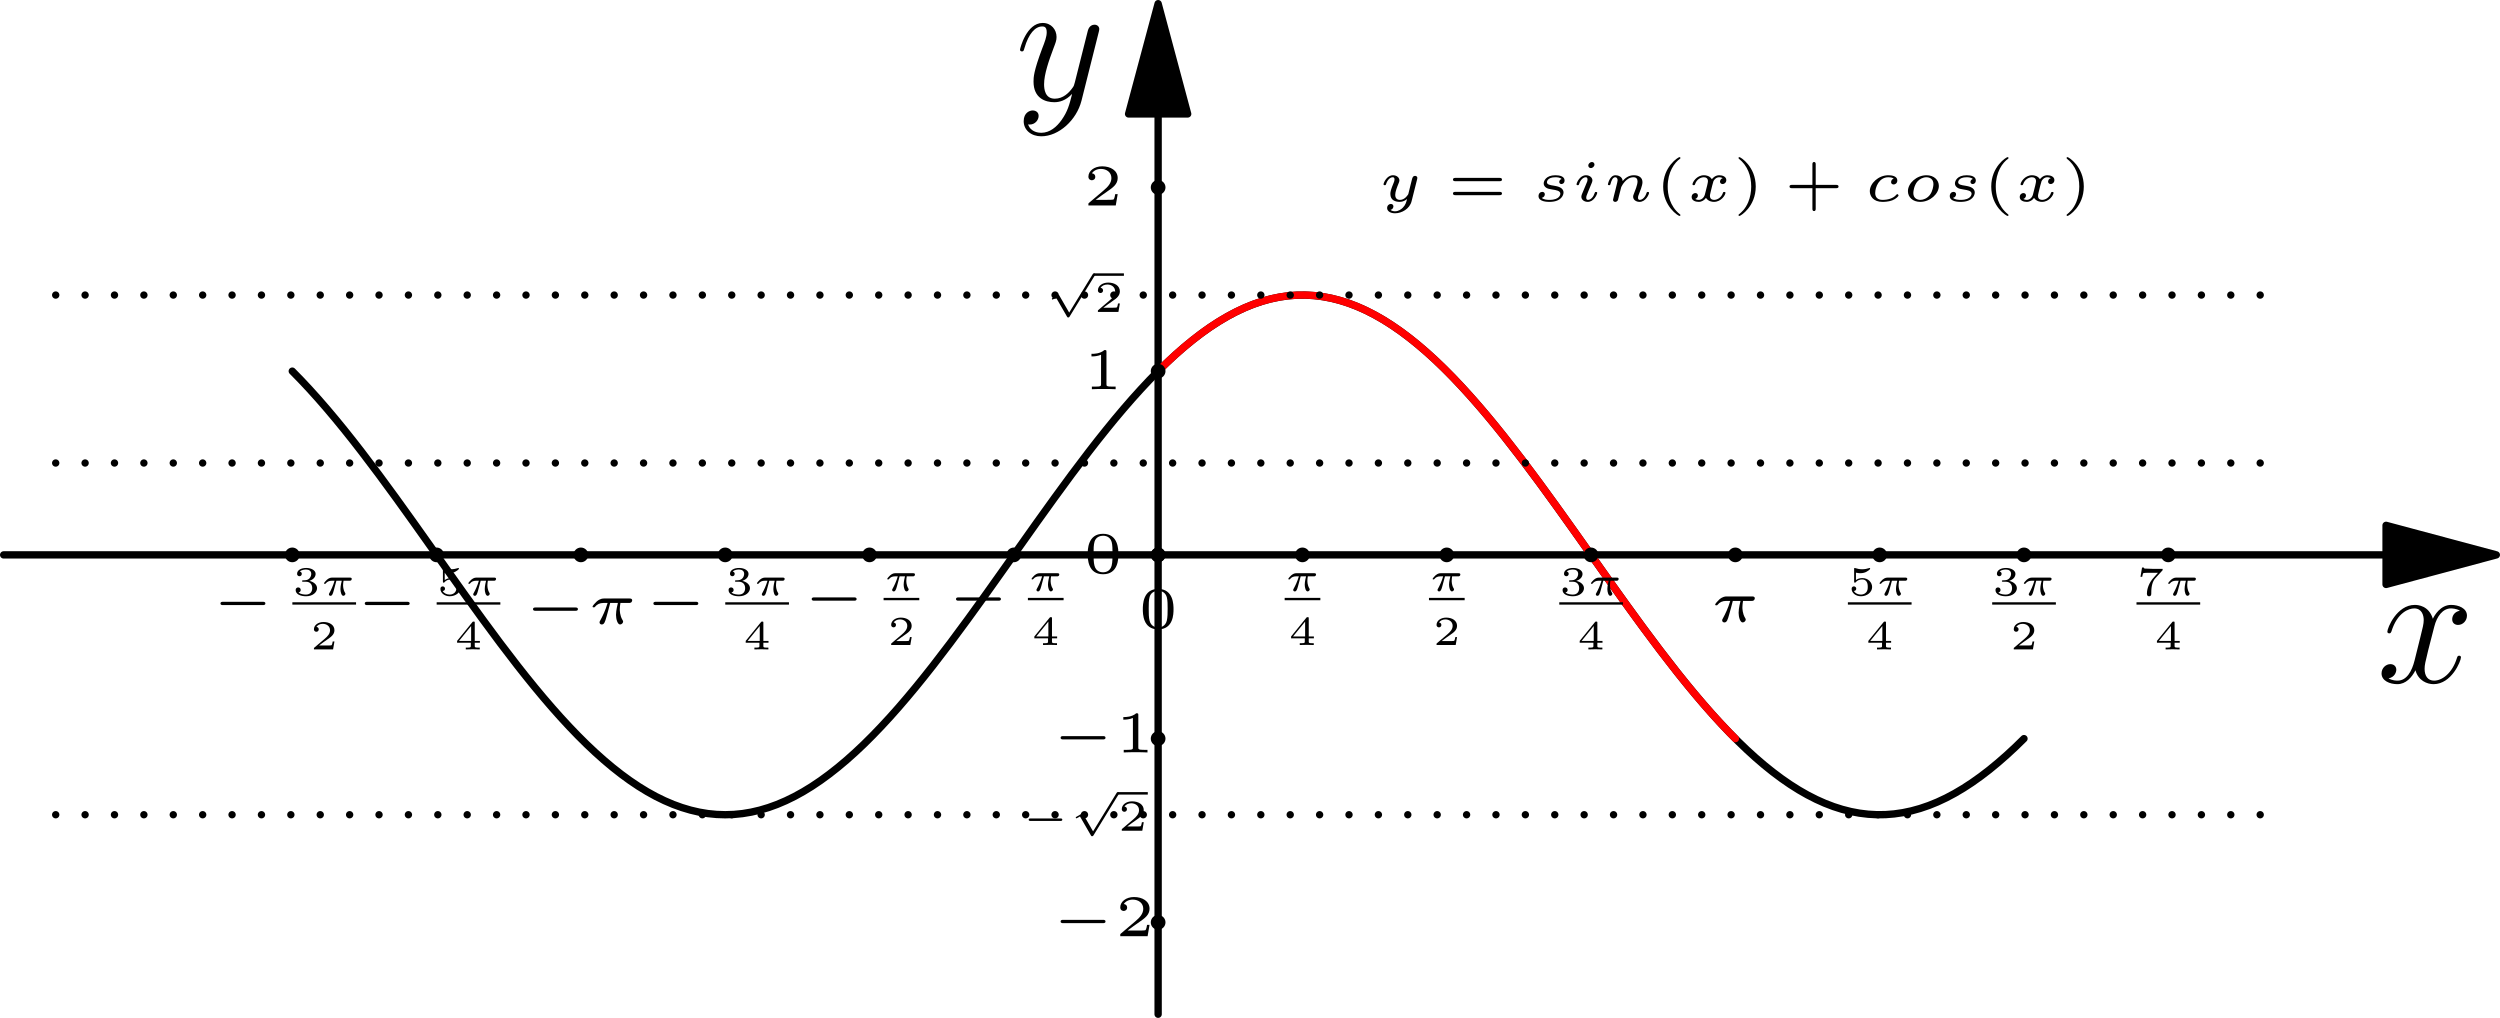
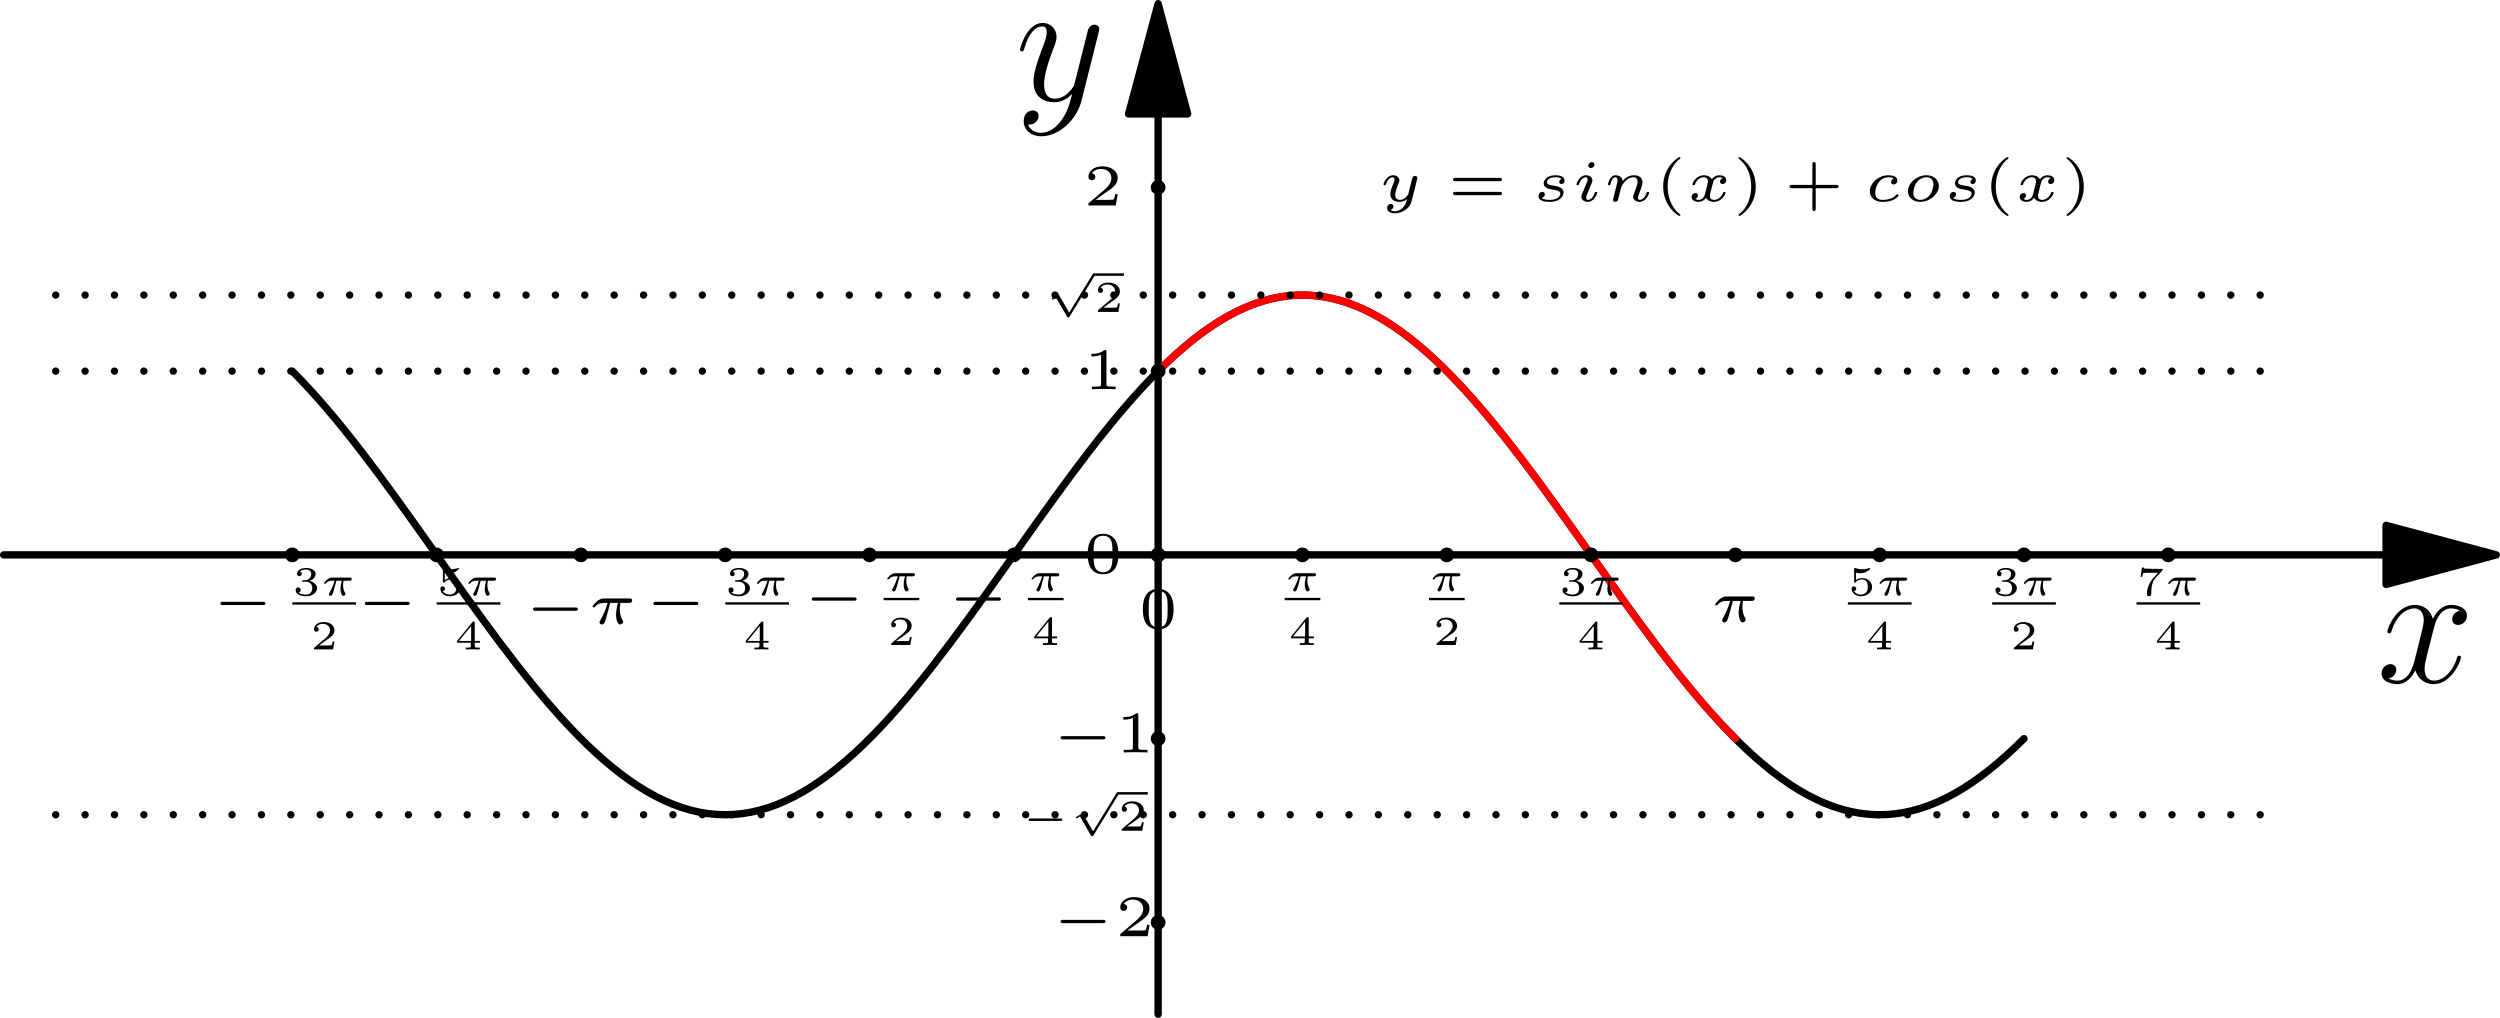
<svg xmlns="http://www.w3.org/2000/svg" xmlns:xlink="http://www.w3.org/1999/xlink" version="1.1" width="170.065pt" height="69.244pt" viewBox="56.409 53.858 170.065 69.244">
  <defs>
-     <use id="g6-40" xlink:href="#g1-40" transform="scale(1.333335)" />
-     <use id="g6-41" xlink:href="#g1-41" transform="scale(1.333335)" />
-     <use id="g6-43" xlink:href="#g1-43" transform="scale(1.333335)" />
-     <use id="g6-48" xlink:href="#g1-48" transform="scale(1.333335)" />
-     <use id="g6-49" xlink:href="#g1-49" transform="scale(1.333335)" />
-     <use id="g6-50" xlink:href="#g1-50" transform="scale(1.333335)" />
-     <use id="g6-61" xlink:href="#g1-61" transform="scale(1.333335)" />
    <use id="g4-25" xlink:href="#g3-25" transform="scale(1.428578)" />
    <use id="g4-99" xlink:href="#g3-99" transform="scale(1.428578)" />
    <use id="g4-105" xlink:href="#g3-105" transform="scale(1.428578)" />
    <use id="g4-110" xlink:href="#g3-110" transform="scale(1.428578)" />
    <use id="g4-111" xlink:href="#g3-111" transform="scale(1.428578)" />
    <use id="g4-115" xlink:href="#g3-115" transform="scale(1.428578)" />
    <use id="g4-120" xlink:href="#g3-120" transform="scale(1.428578)" />
    <use id="g4-121" xlink:href="#g3-121" transform="scale(1.428578)" />
+     <path id="g7-120" d="M5.667 -4.878C5.284 -4.806 5.141 -4.519 5.141 -4.292C5.141 -4.005 5.368 -3.909 5.535 -3.909C5.894 -3.909 6.145 -4.22 6.145 -4.543C6.145 -5.045 5.571 -5.272 5.069 -5.272C4.34 -5.272 3.933 -4.555 3.826 -4.328C3.551 -5.224 2.809 -5.272 2.594 -5.272C1.375 -5.272 0.729 -3.706 0.729 -3.443C0.729 -3.395 0.777 -3.335 0.861 -3.335C0.956 -3.335 0.98 -3.407 1.004 -3.455C1.411 -4.782 2.212 -5.033 2.558 -5.033C3.096 -5.033 3.204 -4.531 3.204 -4.244C3.204 -3.981 3.132 -3.706 2.989 -3.132L2.582 -1.494C2.403 -0.777 2.056 -0.12 1.423 -0.12C1.363 -0.12 1.064 -0.12 0.813 -0.275C1.243 -0.359 1.339 -0.717 1.339 -0.861C1.339 -1.1 1.16 -1.243 0.933 -1.243C0.646 -1.243 0.335 -0.992 0.335 -0.61C0.335 -0.108 0.897 0.12 1.411 0.12C1.985 0.12 2.391 -0.335 2.642 -0.825C2.833 -0.12 3.431 0.12 3.873 0.12C5.093 0.12 5.738 -1.447 5.738 -1.71C5.738 -1.769 5.691 -1.817 5.619 -1.817C5.511 -1.817 5.499 -1.757 5.464 -1.662C5.141 -0.61 4.447 -0.12 3.909 -0.12C3.491 -0.12 3.264 -0.43 3.264 -0.921C3.264 -1.184 3.312 -1.375 3.503 -2.164L3.921 -3.79C4.101 -4.507 4.507 -5.033 5.057 -5.033C5.081 -5.033 5.416 -5.033 5.667 -4.878Z" />
+     <path id="g7-121" d="M3.144 1.339C2.821 1.793 2.355 2.2 1.769 2.2C1.626 2.2 1.052 2.176 0.873 1.626C0.909 1.638 0.968 1.638 0.992 1.638C1.351 1.638 1.59 1.327 1.59 1.052S1.363 0.681 1.184 0.681C0.992 0.681 0.574 0.825 0.574 1.411C0.574 2.02 1.088 2.439 1.769 2.439C2.965 2.439 4.172 1.339 4.507 0.012L5.679 -4.651C5.691 -4.71 5.715 -4.782 5.715 -4.854C5.715 -5.033 5.571 -5.153 5.392 -5.153C5.284 -5.153 5.033 -5.105 4.937 -4.746L4.053 -1.231C3.993 -1.016 3.993 -0.992 3.897 -0.861C3.658 -0.526 3.264 -0.12 2.69 -0.12C2.02 -0.12 1.961 -0.777 1.961 -1.1C1.961 -1.781 2.283 -2.702 2.606 -3.563C2.738 -3.909 2.809 -4.077 2.809 -4.316C2.809 -4.818 2.451 -5.272 1.865 -5.272C0.765 -5.272 0.323 -3.539 0.323 -3.443C0.323 -3.395 0.371 -3.335 0.454 -3.335C0.562 -3.335 0.574 -3.383 0.622 -3.551C0.909 -4.555 1.363 -5.033 1.829 -5.033C1.937 -5.033 2.14 -5.033 2.14 -4.639C2.14 -4.328 2.008 -3.981 1.829 -3.527C1.243 -1.961 1.243 -1.566 1.243 -1.279C1.243 -0.143 2.056 0.12 2.654 0.12C3.001 0.12 3.431 0.012 3.85 -0.43L3.862 -0.418C3.682 0.287 3.563 0.753 3.144 1.339Z" />
    <use id="g5-50" xlink:href="#g1-50" transform="scale(0.93333)" />
    <use id="g5-51" xlink:href="#g1-51" transform="scale(0.93333)" />
    <use id="g5-52" xlink:href="#g1-52" transform="scale(0.93333)" />
    <use id="g5-53" xlink:href="#g1-53" transform="scale(0.93333)" />
    <use id="g5-55" xlink:href="#g1-55" transform="scale(0.93333)" />
-     <path id="g7-120" d="M5.667 -4.878C5.284 -4.806 5.141 -4.519 5.141 -4.292C5.141 -4.005 5.368 -3.909 5.535 -3.909C5.894 -3.909 6.145 -4.22 6.145 -4.543C6.145 -5.045 5.571 -5.272 5.069 -5.272C4.34 -5.272 3.933 -4.555 3.826 -4.328C3.551 -5.224 2.809 -5.272 2.594 -5.272C1.375 -5.272 0.729 -3.706 0.729 -3.443C0.729 -3.395 0.777 -3.335 0.861 -3.335C0.956 -3.335 0.98 -3.407 1.004 -3.455C1.411 -4.782 2.212 -5.033 2.558 -5.033C3.096 -5.033 3.204 -4.531 3.204 -4.244C3.204 -3.981 3.132 -3.706 2.989 -3.132L2.582 -1.494C2.403 -0.777 2.056 -0.12 1.423 -0.12C1.363 -0.12 1.064 -0.12 0.813 -0.275C1.243 -0.359 1.339 -0.717 1.339 -0.861C1.339 -1.1 1.16 -1.243 0.933 -1.243C0.646 -1.243 0.335 -0.992 0.335 -0.61C0.335 -0.108 0.897 0.12 1.411 0.12C1.985 0.12 2.391 -0.335 2.642 -0.825C2.833 -0.12 3.431 0.12 3.873 0.12C5.093 0.12 5.738 -1.447 5.738 -1.71C5.738 -1.769 5.691 -1.817 5.619 -1.817C5.511 -1.817 5.499 -1.757 5.464 -1.662C5.141 -0.61 4.447 -0.12 3.909 -0.12C3.491 -0.12 3.264 -0.43 3.264 -0.921C3.264 -1.184 3.312 -1.375 3.503 -2.164L3.921 -3.79C4.101 -4.507 4.507 -5.033 5.057 -5.033C5.081 -5.033 5.416 -5.033 5.667 -4.878Z" />
-     <path id="g7-121" d="M3.144 1.339C2.821 1.793 2.355 2.2 1.769 2.2C1.626 2.2 1.052 2.176 0.873 1.626C0.909 1.638 0.968 1.638 0.992 1.638C1.351 1.638 1.59 1.327 1.59 1.052S1.363 0.681 1.184 0.681C0.992 0.681 0.574 0.825 0.574 1.411C0.574 2.02 1.088 2.439 1.769 2.439C2.965 2.439 4.172 1.339 4.507 0.012L5.679 -4.651C5.691 -4.71 5.715 -4.782 5.715 -4.854C5.715 -5.033 5.571 -5.153 5.392 -5.153C5.284 -5.153 5.033 -5.105 4.937 -4.746L4.053 -1.231C3.993 -1.016 3.993 -0.992 3.897 -0.861C3.658 -0.526 3.264 -0.12 2.69 -0.12C2.02 -0.12 1.961 -0.777 1.961 -1.1C1.961 -1.781 2.283 -2.702 2.606 -3.563C2.738 -3.909 2.809 -4.077 2.809 -4.316C2.809 -4.818 2.451 -5.272 1.865 -5.272C0.765 -5.272 0.323 -3.539 0.323 -3.443C0.323 -3.395 0.371 -3.335 0.454 -3.335C0.562 -3.335 0.574 -3.383 0.622 -3.551C0.909 -4.555 1.363 -5.033 1.829 -5.033C1.937 -5.033 2.14 -5.033 2.14 -4.639C2.14 -4.328 2.008 -3.981 1.829 -3.527C1.243 -1.961 1.243 -1.566 1.243 -1.279C1.243 -0.143 2.056 0.12 2.654 0.12C3.001 0.12 3.431 0.012 3.85 -0.43L3.862 -0.418C3.682 0.287 3.563 0.753 3.144 1.339Z" />
    <use id="g2-0" xlink:href="#g0-0" transform="scale(1.333335)" />
    <path id="g3-25" d="M1.974 -0.994C2.024 -0.994 2.052 -0.994 2.092 -1.022C2.108 -1.039 2.136 -1.078 2.136 -1.117C2.136 -1.207 2.052 -1.207 2.005 -1.207H0.804C0.742 -1.207 0.616 -1.207 0.451 -1.067C0.375 -1 0.249 -0.857 0.249 -0.823C0.249 -0.784 0.288 -0.784 0.305 -0.784C0.344 -0.784 0.344 -0.787 0.367 -0.812C0.462 -0.932 0.596 -0.994 0.767 -0.994H0.966C0.865 -0.644 0.722 -0.353 0.624 -0.176C0.582 -0.104 0.582 -0.098 0.582 -0.07C0.582 -0.006 0.633 0.031 0.689 0.031C0.806 0.031 0.846 -0.098 0.91 -0.325C0.974 -0.543 1.025 -0.745 1.089 -0.994H1.456C1.445 -0.952 1.366 -0.647 1.366 -0.426C1.366 -0.232 1.436 0.031 1.56 0.031C1.627 0.031 1.705 -0.034 1.705 -0.106C1.705 -0.137 1.694 -0.151 1.674 -0.185C1.546 -0.395 1.546 -0.641 1.546 -0.692C1.546 -0.787 1.56 -0.899 1.576 -0.994H1.974Z" />
    <path id="g3-99" d="M1.442 -1.081C1.392 -1.067 1.313 -1.008 1.313 -0.913C1.313 -0.84 1.366 -0.798 1.436 -0.798C1.504 -0.798 1.61 -0.851 1.61 -0.991C1.61 -1.201 1.338 -1.238 1.184 -1.238C0.711 -1.238 0.3 -0.851 0.3 -0.479C0.3 -0.235 0.479 0.031 0.902 0.031C0.955 0.031 1.179 0.031 1.369 -0.042C1.557 -0.115 1.669 -0.244 1.669 -0.274C1.669 -0.297 1.632 -0.339 1.607 -0.339C1.593 -0.339 1.59 -0.336 1.546 -0.291C1.42 -0.148 1.184 -0.064 0.904 -0.064C0.669 -0.064 0.557 -0.196 0.557 -0.389C0.557 -0.675 0.742 -1.142 1.184 -1.142C1.215 -1.142 1.355 -1.142 1.442 -1.081Z" />
    <path id="g3-105" d="M1.109 -1.747C1.109 -1.814 1.058 -1.868 0.986 -1.868C0.907 -1.868 0.815 -1.792 0.815 -1.7C0.815 -1.621 0.876 -1.579 0.935 -1.579C1.028 -1.579 1.109 -1.663 1.109 -1.747ZM1.24 -0.403C1.24 -0.442 1.193 -0.442 1.182 -0.442C1.134 -0.442 1.131 -0.431 1.114 -0.378C1.067 -0.224 0.941 -0.064 0.801 -0.064C0.736 -0.064 0.717 -0.109 0.717 -0.171C0.717 -0.23 0.731 -0.26 0.753 -0.314C0.776 -0.37 0.798 -0.426 0.812 -0.465C0.823 -0.49 0.932 -0.75 0.972 -0.851C0.994 -0.907 1.011 -0.944 1.011 -0.991C1.011 -1.126 0.882 -1.238 0.706 -1.238C0.412 -1.238 0.255 -0.879 0.255 -0.804C0.255 -0.764 0.3 -0.764 0.314 -0.764C0.361 -0.764 0.364 -0.778 0.378 -0.82C0.44 -1.019 0.574 -1.142 0.694 -1.142C0.748 -1.142 0.778 -1.112 0.778 -1.036C0.778 -1.025 0.778 -0.988 0.762 -0.935C0.742 -0.885 0.616 -0.585 0.577 -0.49C0.557 -0.442 0.557 -0.437 0.515 -0.342C0.501 -0.302 0.484 -0.263 0.484 -0.216C0.484 -0.07 0.622 0.031 0.79 0.031C1.084 0.031 1.24 -0.333 1.24 -0.403Z" />
    <path id="g3-110" d="M0.546 -0.274C0.529 -0.204 0.498 -0.081 0.498 -0.067C0.498 -0.006 0.549 0.031 0.602 0.031C0.644 0.031 0.706 0.008 0.736 -0.062C0.739 -0.076 0.773 -0.207 0.79 -0.28C0.885 -0.658 0.885 -0.664 0.89 -0.675C0.927 -0.75 1.128 -1.142 1.47 -1.142C1.607 -1.142 1.666 -1.067 1.666 -0.941C1.666 -0.781 1.548 -0.493 1.484 -0.333C1.47 -0.3 1.456 -0.263 1.456 -0.216C1.456 -0.07 1.596 0.031 1.761 0.031C2.061 0.031 2.215 -0.333 2.215 -0.403C2.215 -0.442 2.167 -0.442 2.156 -0.442C2.108 -0.442 2.106 -0.431 2.089 -0.378C2.036 -0.21 1.907 -0.064 1.772 -0.064C1.708 -0.064 1.688 -0.109 1.688 -0.171C1.688 -0.23 1.7 -0.258 1.725 -0.319C1.772 -0.431 1.901 -0.75 1.901 -0.904C1.901 -1.112 1.753 -1.238 1.487 -1.238C1.232 -1.238 1.056 -1.084 0.958 -0.96C0.944 -1.19 0.72 -1.238 0.616 -1.238C0.336 -1.238 0.255 -0.809 0.255 -0.804C0.255 -0.764 0.3 -0.764 0.314 -0.764C0.361 -0.764 0.367 -0.781 0.378 -0.818C0.42 -0.98 0.484 -1.142 0.602 -1.142C0.697 -1.142 0.717 -1.053 0.717 -0.994C0.717 -0.955 0.689 -0.848 0.672 -0.776C0.652 -0.7 0.624 -0.585 0.61 -0.524L0.546 -0.274Z" />
    <path id="g3-111" d="M1.77 -0.728C1.77 -1.008 1.54 -1.238 1.182 -1.238C0.714 -1.238 0.297 -0.857 0.297 -0.479C0.297 -0.193 0.529 0.031 0.885 0.031C1.352 0.031 1.77 -0.353 1.77 -0.728ZM0.89 -0.064C0.753 -0.064 0.554 -0.129 0.554 -0.392C0.554 -0.476 0.591 -0.75 0.745 -0.935C0.851 -1.058 1.016 -1.142 1.176 -1.142C1.33 -1.142 1.512 -1.064 1.512 -0.815C1.512 -0.736 1.478 -0.476 1.341 -0.3C1.212 -0.132 1.028 -0.064 0.89 -0.064Z" />
    <path id="g3-115" d="M1.42 -1.058C1.322 -1.03 1.308 -0.946 1.308 -0.918C1.308 -0.848 1.366 -0.818 1.414 -0.818C1.448 -0.818 1.562 -0.843 1.562 -0.991C1.562 -1.179 1.341 -1.238 1.131 -1.238C0.658 -1.238 0.568 -0.949 0.568 -0.848S0.627 -0.689 0.678 -0.65C0.756 -0.594 0.84 -0.582 0.988 -0.557C1.165 -0.529 1.361 -0.498 1.361 -0.356C1.361 -0.353 1.361 -0.064 0.846 -0.064C0.739 -0.064 0.566 -0.073 0.476 -0.16C0.577 -0.182 0.622 -0.263 0.622 -0.33C0.622 -0.409 0.563 -0.445 0.501 -0.445C0.406 -0.445 0.322 -0.37 0.322 -0.244C0.322 0.031 0.759 0.031 0.84 0.031C1.414 0.031 1.512 -0.3 1.512 -0.414C1.512 -0.666 1.204 -0.714 1.058 -0.739C0.86 -0.77 0.722 -0.792 0.722 -0.907C0.722 -0.91 0.722 -1.142 1.126 -1.142C1.198 -1.142 1.347 -1.137 1.42 -1.058Z" />
    <path id="g3-120" d="M1.739 -1.098C1.61 -1.058 1.61 -0.935 1.61 -0.932C1.61 -0.885 1.644 -0.818 1.736 -0.818C1.814 -0.818 1.91 -0.885 1.91 -1.008C1.91 -1.173 1.725 -1.238 1.576 -1.238C1.394 -1.238 1.277 -1.12 1.221 -1.047C1.128 -1.207 0.949 -1.238 0.848 -1.238C0.498 -1.238 0.3 -0.907 0.3 -0.804C0.3 -0.764 0.344 -0.764 0.358 -0.764C0.384 -0.764 0.406 -0.767 0.417 -0.798C0.501 -1.072 0.731 -1.142 0.837 -1.142C0.93 -1.142 1.036 -1.103 1.036 -0.955C1.036 -0.885 0.986 -0.692 0.89 -0.319C0.848 -0.16 0.72 -0.064 0.599 -0.064C0.58 -0.064 0.498 -0.064 0.431 -0.109C0.557 -0.154 0.557 -0.26 0.557 -0.272C0.557 -0.353 0.496 -0.389 0.434 -0.389C0.364 -0.389 0.26 -0.333 0.26 -0.199C0.26 -0.028 0.451 0.031 0.594 0.031C0.748 0.031 0.874 -0.059 0.941 -0.16C1.053 0.008 1.232 0.031 1.319 0.031C1.672 0.031 1.87 -0.302 1.87 -0.403C1.87 -0.442 1.823 -0.442 1.812 -0.442C1.764 -0.442 1.758 -0.426 1.75 -0.4C1.669 -0.148 1.453 -0.064 1.33 -0.064C1.246 -0.064 1.131 -0.095 1.131 -0.252C1.131 -0.286 1.131 -0.305 1.154 -0.4C1.201 -0.596 1.277 -0.907 1.299 -0.958C1.336 -1.03 1.428 -1.142 1.571 -1.142C1.579 -1.142 1.674 -1.142 1.739 -1.098Z" />
    <path id="g3-121" d="M1.854 -1.044C1.865 -1.086 1.865 -1.106 1.865 -1.109C1.865 -1.17 1.814 -1.207 1.761 -1.207C1.649 -1.207 1.627 -1.109 1.607 -1.033L1.548 -0.801L1.462 -0.451C1.45 -0.414 1.436 -0.356 1.434 -0.339C1.431 -0.328 1.28 -0.064 1.042 -0.064C0.913 -0.064 0.812 -0.126 0.812 -0.305C0.812 -0.459 0.896 -0.664 0.977 -0.865C0.991 -0.899 1.011 -0.944 1.011 -0.991C1.011 -1.128 0.879 -1.238 0.706 -1.238C0.412 -1.238 0.255 -0.879 0.255 -0.804C0.255 -0.764 0.3 -0.764 0.314 -0.764C0.361 -0.764 0.364 -0.778 0.378 -0.82C0.437 -1.014 0.568 -1.142 0.694 -1.142C0.748 -1.142 0.778 -1.112 0.778 -1.036C0.778 -0.98 0.762 -0.941 0.742 -0.89C0.605 -0.557 0.58 -0.456 0.58 -0.344C0.58 -0.034 0.84 0.031 1.028 0.031C1.187 0.031 1.305 -0.048 1.375 -0.106C1.336 0.05 1.305 0.174 1.173 0.308C1.109 0.372 0.977 0.479 0.804 0.479C0.753 0.479 0.65 0.47 0.585 0.412C0.711 0.381 0.725 0.272 0.725 0.244C0.725 0.162 0.661 0.129 0.602 0.129C0.521 0.129 0.426 0.196 0.426 0.325C0.426 0.465 0.568 0.574 0.804 0.574C1.123 0.574 1.501 0.361 1.59 0.003L1.854 -1.044Z" />
-     <path id="g0-0" d="M2.64 -0.666C2.688 -0.666 2.769 -0.666 2.769 -0.75S2.688 -0.834 2.64 -0.834H0.609C0.561 -0.834 0.48 -0.834 0.48 -0.75S0.561 -0.666 0.609 -0.666H2.64Z" />
-     <path id="g0-112" d="M1.611 2.502L0.939 1.338C0.915 1.296 0.909 1.284 0.882 1.284C0.867 1.284 0.804 1.32 0.765 1.344L0.474 1.512C0.453 1.524 0.432 1.539 0.432 1.566S0.456 1.617 0.483 1.617C0.498 1.617 0.564 1.578 0.603 1.557L0.72 1.488L1.467 2.781C1.497 2.829 1.497 2.832 1.542 2.832C1.602 2.832 1.617 2.808 1.638 2.775L3.348 -0.015C3.378 -0.06 3.378 -0.066 3.378 -0.084C3.378 -0.129 3.339 -0.168 3.294 -0.168C3.246 -0.168 3.225 -0.132 3.21 -0.108L1.611 2.502Z" />
    <path id="g1-40" d="M1.323 -2.178C1.323 -2.181 1.332 -2.193 1.332 -2.208C1.332 -2.22 1.326 -2.25 1.281 -2.25C1.221 -2.25 0.45 -1.77 0.45 -0.75C0.45 0.267 1.221 0.75 1.281 0.75C1.326 0.75 1.332 0.72 1.332 0.708C1.332 0.687 1.32 0.678 1.308 0.669C0.777 0.246 0.681 -0.363 0.681 -0.75C0.681 -1.485 1.02 -1.968 1.323 -2.178Z" />
    <path id="g1-41" d="M1.173 -0.75C1.173 -1.767 0.402 -2.25 0.342 -2.25C0.294 -2.25 0.294 -2.214 0.294 -2.208C0.294 -2.205 0.294 -2.187 0.312 -2.169C0.762 -1.812 0.942 -1.29 0.942 -0.75C0.942 -0.48 0.891 -0.198 0.789 0.048C0.645 0.39 0.456 0.555 0.309 0.675C0.3 0.681 0.294 0.696 0.294 0.708C0.294 0.714 0.294 0.75 0.342 0.75C0.402 0.75 1.173 0.27 1.173 -0.75Z" />
    <path id="g1-43" d="M1.626 -0.666H2.67C2.709 -0.666 2.79 -0.666 2.79 -0.75S2.709 -0.834 2.67 -0.834H1.626V-1.878C1.626 -1.92 1.626 -2.001 1.542 -2.001S1.458 -1.92 1.458 -1.878V-0.834H0.411C0.372 -0.834 0.291 -0.834 0.291 -0.75S0.372 -0.666 0.411 -0.666H1.458V0.378C1.458 0.42 1.458 0.501 1.542 0.501S1.626 0.42 1.626 0.378V-0.666Z" />
    <path id="g1-48" d="M1.803 -0.96C1.803 -1.176 1.803 -1.998 1.02 -1.998S0.237 -1.176 0.237 -0.96C0.237 -0.741 0.237 0.066 1.02 0.066S1.803 -0.741 1.803 -0.96ZM1.02 -0.033C0.909 -0.033 0.657 -0.072 0.582 -0.375C0.54 -0.537 0.537 -0.75 0.537 -0.996C0.537 -1.218 0.537 -1.425 0.585 -1.596C0.66 -1.848 0.891 -1.899 1.02 -1.899C1.242 -1.899 1.401 -1.785 1.461 -1.575C1.503 -1.422 1.503 -1.173 1.503 -0.996C1.503 -0.792 1.503 -0.549 1.458 -0.369C1.38 -0.078 1.14 -0.033 1.02 -0.033Z" />
    <path id="g1-49" d="M1.194 -1.908C1.194 -1.998 1.185 -1.998 1.086 -1.998C0.873 -1.806 0.54 -1.806 0.48 -1.806H0.429V-1.674H0.48C0.549 -1.674 0.744 -1.683 0.918 -1.758V-0.258C0.918 -0.165 0.918 -0.132 0.6 -0.132H0.45V0C0.615 -0.012 0.882 -0.012 1.056 -0.012S1.497 -0.012 1.662 0V-0.132H1.512C1.194 -0.132 1.194 -0.165 1.194 -0.258V-1.908Z" />
    <path id="g1-50" d="M1.767 -0.579H1.641C1.632 -0.522 1.602 -0.336 1.554 -0.306C1.53 -0.288 1.278 -0.288 1.233 -0.288H0.645C0.843 -0.435 1.065 -0.603 1.245 -0.723C1.515 -0.909 1.767 -1.083 1.767 -1.401C1.767 -1.785 1.404 -1.998 0.975 -1.998C0.57 -1.998 0.273 -1.764 0.273 -1.47C0.273 -1.314 0.405 -1.287 0.447 -1.287C0.528 -1.287 0.624 -1.341 0.624 -1.464C0.624 -1.572 0.546 -1.632 0.453 -1.641C0.537 -1.776 0.711 -1.866 0.912 -1.866C1.203 -1.866 1.446 -1.692 1.446 -1.398C1.446 -1.146 1.272 -0.954 1.041 -0.759L0.309 -0.138C0.279 -0.111 0.276 -0.111 0.273 -0.09V0H1.668L1.767 -0.579Z" />
    <path id="g1-51" d="M0.99 -0.993C1.266 -0.993 1.449 -0.822 1.449 -0.525C1.449 -0.219 1.26 -0.057 0.993 -0.057C0.96 -0.057 0.603 -0.057 0.45 -0.213C0.573 -0.231 0.609 -0.324 0.609 -0.396C0.609 -0.507 0.525 -0.579 0.426 -0.579C0.33 -0.579 0.24 -0.516 0.24 -0.39C0.24 -0.078 0.594 0.066 1.002 0.066C1.494 0.066 1.8 -0.231 1.8 -0.522C1.8 -0.768 1.581 -0.978 1.239 -1.056C1.599 -1.173 1.695 -1.401 1.695 -1.569C1.695 -1.815 1.389 -1.998 1.011 -1.998C0.642 -1.998 0.345 -1.842 0.345 -1.572C0.345 -1.431 0.459 -1.395 0.516 -1.395C0.603 -1.395 0.687 -1.458 0.687 -1.566C0.687 -1.635 0.651 -1.719 0.543 -1.737C0.672 -1.875 0.939 -1.884 1.002 -1.884C1.221 -1.884 1.377 -1.773 1.377 -1.569C1.377 -1.395 1.263 -1.122 0.948 -1.104C0.864 -1.101 0.852 -1.098 0.774 -1.095C0.741 -1.092 0.708 -1.089 0.708 -1.044C0.708 -0.993 0.738 -0.993 0.792 -0.993H0.99Z" />
    <path id="g1-52" d="M1.851 -0.489V-0.621H1.476V-1.941C1.476 -2.013 1.473 -2.031 1.395 -2.031C1.335 -2.031 1.332 -2.028 1.299 -1.986L0.189 -0.621V-0.489H1.188V-0.255C1.188 -0.162 1.188 -0.132 0.927 -0.132H0.822V0C0.963 -0.006 1.158 -0.012 1.332 -0.012S1.698 -0.006 1.842 0V-0.132H1.737C1.476 -0.132 1.476 -0.162 1.476 -0.255V-0.489H1.851ZM1.212 -1.707V-0.621H0.33L1.212 -1.707Z" />
    <path id="g1-53" d="M0.588 -1.653C0.747 -1.614 0.882 -1.614 0.915 -1.614C1.119 -1.614 1.269 -1.674 1.347 -1.716C1.419 -1.752 1.623 -1.881 1.623 -1.947C1.623 -1.992 1.59 -1.998 1.581 -1.998C1.575 -1.998 1.569 -1.998 1.536 -1.983C1.422 -1.944 1.236 -1.902 1.038 -1.902C0.867 -1.902 0.702 -1.932 0.543 -1.986C0.51 -1.998 0.504 -1.998 0.498 -1.998C0.456 -1.998 0.456 -1.962 0.456 -1.914V-1.014C0.456 -0.963 0.456 -0.924 0.513 -0.924C0.546 -0.924 0.549 -0.93 0.576 -0.963C0.69 -1.095 0.849 -1.161 1.053 -1.161C1.227 -1.161 1.323 -1.059 1.365 -0.996C1.434 -0.894 1.449 -0.759 1.449 -0.615C1.449 -0.489 1.437 -0.321 1.32 -0.204C1.185 -0.066 1.014 -0.057 0.948 -0.057C0.753 -0.057 0.534 -0.141 0.441 -0.318C0.567 -0.327 0.609 -0.417 0.609 -0.486C0.609 -0.582 0.537 -0.654 0.441 -0.654C0.375 -0.654 0.273 -0.615 0.273 -0.477C0.273 -0.183 0.561 0.066 0.954 0.066C1.401 0.066 1.767 -0.234 1.767 -0.606C1.767 -0.945 1.476 -1.26 1.059 -1.26C0.87 -1.26 0.717 -1.212 0.588 -1.113V-1.653Z" />
    <path id="g1-55" d="M1.875 -1.8C1.902 -1.827 1.902 -1.833 1.905 -1.848V-1.932H1.179C1.101 -1.932 0.663 -1.944 0.609 -1.953C0.54 -1.968 0.537 -1.998 0.531 -2.028H0.405L0.291 -1.353H0.417C0.423 -1.398 0.456 -1.593 0.507 -1.626C0.525 -1.641 0.807 -1.644 0.852 -1.644H1.566C1.44 -1.497 1.278 -1.335 1.161 -1.188C0.804 -0.732 0.759 -0.3 0.759 -0.117C0.759 0.048 0.864 0.066 0.918 0.066C1.077 0.066 1.077 -0.087 1.077 -0.123V-0.183C1.077 -0.717 1.191 -1.047 1.371 -1.245L1.875 -1.8Z" />
    <path id="g1-61" d="M2.673 -1.023C2.715 -1.023 2.79 -1.023 2.79 -1.107S2.703 -1.191 2.658 -1.191H0.423C0.378 -1.191 0.291 -1.191 0.291 -1.107S0.369 -1.023 0.408 -1.023H2.673ZM2.658 -0.309C2.703 -0.309 2.79 -0.309 2.79 -0.393S2.715 -0.477 2.673 -0.477H0.408C0.366 -0.477 0.291 -0.477 0.291 -0.393S0.378 -0.309 0.423 -0.309H2.658Z" />
+     <path id="g0-0" d="M2.64 -0.666C2.688 -0.666 2.769 -0.666 2.769 -0.75S2.688 -0.834 2.64 -0.834H0.609C0.561 -0.834 0.48 -0.834 0.48 -0.75S0.561 -0.666 0.609 -0.666H2.64Z" />
+     <path id="g0-112" d="M1.611 2.502L0.939 1.338C0.915 1.296 0.909 1.284 0.882 1.284C0.867 1.284 0.804 1.32 0.765 1.344L0.474 1.512C0.453 1.524 0.432 1.539 0.432 1.566S0.456 1.617 0.483 1.617C0.498 1.617 0.564 1.578 0.603 1.557L0.72 1.488L1.467 2.781C1.497 2.829 1.497 2.832 1.542 2.832C1.602 2.832 1.617 2.808 1.638 2.775L3.348 -0.015C3.378 -0.06 3.378 -0.066 3.378 -0.084C3.378 -0.129 3.339 -0.168 3.294 -0.168C3.246 -0.168 3.225 -0.132 3.21 -0.108L1.611 2.502Z" />
+     <use id="g6-40" xlink:href="#g1-40" transform="scale(1.333335)" />
+     <use id="g6-41" xlink:href="#g1-41" transform="scale(1.333335)" />
+     <use id="g6-43" xlink:href="#g1-43" transform="scale(1.333335)" />
+     <use id="g6-48" xlink:href="#g1-48" transform="scale(1.333335)" />
+     <use id="g6-49" xlink:href="#g1-49" transform="scale(1.333335)" />
+     <use id="g6-50" xlink:href="#g1-50" transform="scale(1.333335)" />
+     <use id="g6-61" xlink:href="#g1-61" transform="scale(1.333335)" />
  </defs>
  <g id="page1">
    <g transform="matrix(0.996264 0 0 0.996264 135.192 91.605)">
      <path d="M 0 -30.109L 0 31.364" fill="none" stroke="#000000" stroke-linecap="round" stroke-linejoin="round" stroke-miterlimit="10.037" stroke-width="0.502" />
    </g>
    <g transform="matrix(0.996264 0 0 0.996264 135.192 91.605)">
      <path d="M 0 -37.637L -2.017 -30.109L 2.017 -30.109L 0 -37.637Z" fill="#000000" />
    </g>
    <g transform="matrix(0.996264 0 0 0.996264 135.192 91.605)">
      <path d="M 0 -37.637L -2.017 -30.109L 2.017 -30.109L 0 -37.637Z" fill="none" stroke="#000000" stroke-linecap="round" stroke-linejoin="round" stroke-miterlimit="10.037" stroke-width="0.502" />
    </g>
    <use x="125.473" y="60.691" xlink:href="#g7-121" />
    <g transform="matrix(0.996264 0 0 0.996264 135.192 91.605)">
      <path d="M 83.845 0L -78.828 -0" fill="none" stroke="#000000" stroke-linecap="round" stroke-linejoin="round" stroke-miterlimit="10.037" stroke-width="0.502" />
    </g>
    <g transform="matrix(0.996264 0 0 0.996264 135.192 91.605)">
      <path d="M 91.373 0L 83.845 -2.017L 83.845 2.017L 91.373 0Z" fill="#000000" />
    </g>
    <g transform="matrix(0.996264 0 0 0.996264 135.192 91.605)">
      <path d="M 91.373 0L 83.845 -2.017L 83.845 2.017L 91.373 0Z" fill="none" stroke="#000000" stroke-linecap="round" stroke-linejoin="round" stroke-miterlimit="10.037" stroke-width="0.502" />
    </g>
    <use x="218.081" y="100.279" xlink:href="#g7-120" />
    <g transform="matrix(0.996264 0 0 0.996264 135.192 91.605)">
      <path d="M -59.121 -12.546C -58.718 -12.142 -58.324 -11.729 -57.938 -11.309C -57.536 -10.871 -57.142 -10.425 -56.756 -9.973C -56.355 -9.503 -55.961 -9.028 -55.573 -8.547C -55.173 -8.052 -54.78 -7.551 -54.391 -7.046C -53.992 -6.529 -53.599 -6.007 -53.209 -5.483C -52.811 -4.948 -52.417 -4.41 -52.026 -3.87C -51.63 -3.323 -51.236 -2.774 -50.844 -2.224C -50.448 -1.669 -50.055 -1.113 -49.661 -0.557C -49.267 -0 -48.873 0.557 -48.479 1.114C -48.086 1.669 -47.692 2.223 -47.297 2.776C -46.905 3.323 -46.511 3.869 -46.114 4.412C -45.723 4.947 -45.33 5.48 -44.932 6.01C -44.542 6.528 -44.148 7.043 -43.749 7.554C -43.361 8.051 -42.967 8.544 -42.567 9.032C -42.18 9.503 -41.786 9.969 -41.384 10.429C -40.998 10.871 -40.605 11.306 -40.202 11.733C -39.817 12.142 -39.423 12.543 -39.02 12.934C -38.635 13.306 -38.242 13.669 -37.837 14.019C -37.453 14.352 -37.06 14.674 -36.655 14.98C -36.271 15.271 -35.877 15.549 -35.472 15.809C -35.089 16.055 -34.695 16.286 -34.29 16.497C -33.905 16.697 -33.511 16.879 -33.108 17.038C -32.721 17.19 -32.327 17.322 -31.925 17.428C -31.536 17.531 -31.142 17.611 -30.743 17.664C -30.351 17.716 -29.956 17.742 -29.56 17.742C -29.165 17.742 -28.77 17.716 -28.378 17.664C -27.979 17.611 -27.584 17.531 -27.195 17.428C -26.794 17.322 -26.399 17.19 -26.013 17.038C -25.61 16.879 -25.215 16.697 -24.831 16.497C -24.426 16.286 -24.032 16.055 -23.648 15.809C -23.243 15.549 -22.849 15.271 -22.466 14.98C -22.061 14.674 -21.667 14.352 -21.283 14.019C -20.879 13.669 -20.485 13.306 -20.101 12.934C -19.697 12.543 -19.304 12.142 -18.919 11.733C -18.516 11.306 -18.122 10.871 -17.736 10.429C -17.335 9.969 -16.941 9.503 -16.554 9.032C -16.153 8.544 -15.76 8.051 -15.371 7.554C -14.972 7.043 -14.579 6.528 -14.189 6.01C -13.791 5.48 -13.397 4.947 -13.007 4.412C -12.61 3.869 -12.216 3.323 -11.824 2.776C -11.428 2.223 -11.035 1.669 -10.642 1.114C -10.247 0.557 -9.853 -0 -9.459 -0.557C -9.066 -1.113 -8.672 -1.669 -8.277 -2.224C -7.885 -2.774 -7.491 -3.323 -7.094 -3.87C -6.703 -4.41 -6.31 -4.948 -5.912 -5.483C -5.522 -6.007 -5.128 -6.529 -4.73 -7.046C -4.341 -7.551 -3.947 -8.052 -3.547 -8.547C -3.16 -9.028 -2.766 -9.504 -2.365 -9.973C -1.978 -10.425 -1.585 -10.871 -1.182 -11.309C -0.797 -11.73 -0.403 -12.143 0 -12.546C 0.385 -12.931 0.778 -13.306 1.182 -13.671C 1.566 -14.017 1.96 -14.353 2.365 -14.674C 2.749 -14.979 3.142 -15.272 3.547 -15.548C 3.931 -15.809 4.325 -16.056 4.73 -16.283C 5.114 -16.499 5.508 -16.698 5.912 -16.874C 6.298 -17.043 6.692 -17.191 7.094 -17.315C 7.482 -17.435 7.877 -17.532 8.277 -17.602C 8.668 -17.672 9.063 -17.716 9.459 -17.734C 9.854 -17.751 10.249 -17.742 10.642 -17.707C 11.039 -17.672 11.434 -17.61 11.824 -17.524C 12.225 -17.435 12.619 -17.321 13.007 -17.185C 13.409 -17.043 13.804 -16.878 14.189 -16.694C 14.593 -16.5 14.987 -16.285 15.371 -16.054C 15.776 -15.81 16.17 -15.548 16.554 -15.272C 16.959 -14.98 17.352 -14.673 17.736 -14.354C 18.141 -14.018 18.534 -13.668 18.919 -13.309C 19.323 -12.931 19.716 -12.542 20.101 -12.146C 20.504 -11.73 20.898 -11.306 21.283 -10.874C 21.685 -10.425 22.079 -9.969 22.466 -9.507C 22.867 -9.028 23.26 -8.544 23.648 -8.055C 24.048 -7.551 24.442 -7.043 24.831 -6.531C 25.229 -6.008 25.623 -5.48 26.013 -4.95C 26.41 -4.41 26.804 -3.868 27.195 -3.325C 27.592 -2.774 27.985 -2.222 28.378 -1.67C 28.773 -1.114 29.167 -0.557 29.56 -1.39286e-15C 29.954 0.557 30.348 1.114 30.743 1.67C 31.135 2.222 31.529 2.774 31.925 3.325C 32.317 3.868 32.71 4.41 33.108 4.95C 33.498 5.48 33.892 6.008 34.29 6.531C 34.679 7.043 35.073 7.551 35.472 8.055C 35.86 8.544 36.254 9.028 36.655 9.507C 37.042 9.969 37.435 10.425 37.837 10.874C 38.223 11.306 38.617 11.73 39.02 12.146C 39.405 12.542 39.798 12.931 40.202 13.309C 40.586 13.668 40.98 14.018 41.384 14.354C 41.768 14.673 42.162 14.98 42.567 15.272C 42.95 15.548 43.344 15.81 43.749 16.054C 44.133 16.285 44.527 16.5 44.932 16.694C 45.317 16.878 45.711 17.043 46.114 17.185C 46.501 17.321 46.896 17.435 47.297 17.524C 47.686 17.61 48.081 17.672 48.479 17.707C 48.872 17.742 49.267 17.751 49.661 17.734C 50.058 17.716 50.453 17.672 50.844 17.602C 51.243 17.532 51.638 17.435 52.026 17.315C 52.428 17.191 52.823 17.043 53.209 16.874C 53.613 16.698 54.007 16.499 54.391 16.283C 54.796 16.056 55.19 15.809 55.573 15.548C 55.978 15.272 56.372 14.979 56.756 14.674C 57.16 14.353 57.554 14.017 57.938 13.671C 58.343 13.307 58.737 12.932 59.121 12.546" fill="none" stroke="#000000" stroke-linecap="round" stroke-linejoin="round" stroke-miterlimit="10.037" stroke-width="0.502" />
    </g>
    <g transform="matrix(0.996264 0 0 0.996264 135.192 91.605)">
      <path d="M 0 -12.546C 0.13 -12.676 0.262 -12.806 0.394 -12.934C 0.524 -13.06 0.656 -13.185 0.788 -13.309C 0.919 -13.431 1.05 -13.551 1.182 -13.671C 1.313 -13.788 1.444 -13.904 1.577 -14.019C 1.707 -14.132 1.838 -14.244 1.971 -14.354C 2.101 -14.462 2.232 -14.569 2.365 -14.674C 2.495 -14.778 2.626 -14.88 2.759 -14.98C 2.889 -15.079 3.021 -15.176 3.153 -15.272C 3.283 -15.365 3.415 -15.457 3.547 -15.548C 3.677 -15.636 3.809 -15.723 3.941 -15.809C 4.072 -15.892 4.203 -15.974 4.336 -16.054C 4.466 -16.132 4.597 -16.209 4.73 -16.283C 4.86 -16.356 4.991 -16.427 5.124 -16.497C 5.254 -16.564 5.385 -16.63 5.518 -16.694C 5.648 -16.756 5.78 -16.816 5.912 -16.874C 6.042 -16.931 6.174 -16.986 6.306 -17.038C 6.437 -17.089 6.568 -17.139 6.7 -17.185C 6.831 -17.231 6.962 -17.274 7.094 -17.315C 7.225 -17.355 7.356 -17.393 7.489 -17.428C 7.619 -17.463 7.751 -17.495 7.883 -17.524C 8.014 -17.553 8.145 -17.579 8.277 -17.602C 8.408 -17.626 8.539 -17.646 8.671 -17.664C 8.802 -17.681 8.933 -17.696 9.065 -17.707C 9.196 -17.719 9.328 -17.728 9.459 -17.734C 9.591 -17.739 9.722 -17.742 9.853 -17.742C 9.985 -17.742 10.116 -17.739 10.248 -17.734C 10.379 -17.728 10.511 -17.719 10.642 -17.707C 10.773 -17.696 10.905 -17.681 11.036 -17.664C 11.168 -17.646 11.299 -17.626 11.43 -17.602C 11.562 -17.579 11.693 -17.553 11.824 -17.524C 11.956 -17.495 12.088 -17.463 12.218 -17.428C 12.35 -17.393 12.482 -17.355 12.612 -17.315C 12.745 -17.274 12.876 -17.231 13.007 -17.185C 13.139 -17.139 13.27 -17.089 13.401 -17.038C 13.533 -16.986 13.664 -16.931 13.795 -16.874C 13.927 -16.816 14.059 -16.756 14.189 -16.694C 14.321 -16.63 14.453 -16.564 14.583 -16.497C 14.716 -16.427 14.847 -16.356 14.977 -16.283C 15.11 -16.209 15.241 -16.132 15.371 -16.054C 15.504 -15.974 15.635 -15.892 15.765 -15.809C 15.898 -15.723 16.029 -15.636 16.16 -15.548C 16.292 -15.457 16.424 -15.365 16.554 -15.272C 16.686 -15.176 16.818 -15.079 16.948 -14.98C 17.081 -14.88 17.212 -14.778 17.342 -14.674C 17.475 -14.569 17.606 -14.462 17.736 -14.354C 17.869 -14.244 18 -14.132 18.13 -14.019C 18.263 -13.904 18.394 -13.788 18.524 -13.671C 18.657 -13.551 18.788 -13.431 18.919 -13.309C 19.051 -13.185 19.182 -13.06 19.313 -12.934C 19.445 -12.806 19.576 -12.676 19.707 -12.546C 19.839 -12.413 19.971 -12.28 20.101 -12.146C 20.233 -12.009 20.365 -11.872 20.495 -11.733C 20.628 -11.593 20.759 -11.452 20.889 -11.309C 21.022 -11.165 21.153 -11.02 21.283 -10.874C 21.416 -10.727 21.547 -10.578 21.678 -10.429C 21.81 -10.277 21.941 -10.125 22.072 -9.973C 22.204 -9.818 22.335 -9.663 22.466 -9.507C 22.598 -9.349 22.729 -9.191 22.86 -9.032C 22.992 -8.871 23.123 -8.709 23.254 -8.547C 23.386 -8.384 23.517 -8.22 23.648 -8.055C 23.78 -7.889 23.912 -7.722 24.042 -7.554C 24.174 -7.385 24.306 -7.216 24.436 -7.046C 24.569 -6.875 24.7 -6.703 24.831 -6.531C 24.962 -6.358 25.094 -6.184 25.225 -6.01C 25.357 -5.835 25.488 -5.659 25.619 -5.483C 25.751 -5.305 25.882 -5.128 26.013 -4.95C 26.145 -4.771 26.276 -4.592 26.407 -4.412C 26.539 -4.232 26.67 -4.051 26.801 -3.87C 26.933 -3.689 27.064 -3.507 27.195 -3.325C 27.327 -3.142 27.459 -2.959 27.59 -2.776C 27.721 -2.592 27.853 -2.408 27.984 -2.224C 28.115 -2.039 28.247 -1.854 28.378 -1.67C 28.509 -1.485 28.641 -1.299 28.772 -1.114C 28.904 -0.929 29.035 -0.743 29.166 -0.557C 29.298 -0.372 29.429 -0.186 29.56 -1.39286e-15C 29.692 0.186 29.823 0.372 29.954 0.557C 30.086 0.743 30.217 0.929 30.349 1.114C 30.48 1.299 30.611 1.485 30.743 1.67C 30.874 1.854 31.005 2.039 31.137 2.224C 31.268 2.408 31.399 2.592 31.531 2.776C 31.662 2.959 31.794 3.142 31.925 3.325C 32.056 3.507 32.188 3.689 32.319 3.87C 32.45 4.051 32.582 4.232 32.713 4.412C 32.844 4.592 32.976 4.771 33.108 4.95C 33.239 5.128 33.37 5.305 33.502 5.483C 33.633 5.659 33.764 5.835 33.896 6.01C 34.027 6.184 34.158 6.358 34.29 6.531C 34.421 6.703 34.552 6.875 34.684 7.046C 34.815 7.216 34.946 7.385 35.078 7.554C 35.209 7.722 35.34 7.889 35.472 8.055C 35.603 8.22 35.734 8.384 35.867 8.547C 35.997 8.709 36.129 8.871 36.261 9.032C 36.391 9.191 36.523 9.349 36.655 9.507C 36.785 9.663 36.917 9.818 37.049 9.973C 37.179 10.125 37.311 10.277 37.443 10.429C 37.574 10.578 37.705 10.727 37.837 10.874C 37.968 11.02 38.099 11.165 38.231 11.309C 38.362 11.452 38.493 11.593 38.626 11.733C 38.756 11.872 38.887 12.009 39.02 12.146C 39.15 12.28 39.281 12.413 39.414 12.546" fill="none" stroke="#ff0000" stroke-linecap="round" stroke-linejoin="round" stroke-miterlimit="10.037" stroke-width="0.502" />
    </g>
    <use x="70.768" y="95.908" xlink:href="#g2-0" />
    <use x="76.297" y="94.358" xlink:href="#g5-51" />
    <use x="78.202" y="94.358" xlink:href="#g3-25" />
    <rect x="76.297" y="94.828" height="0.16" width="4.333" />
    <use x="77.51" y="98.036" xlink:href="#g5-50" />
    <g transform="matrix(0.996264 0 0 0.996264 135.192 91.605)">
      <circle cx="-59.121" cy="-0" r="0.502" fill="#000000" />
    </g>
    <use x="80.584" y="95.908" xlink:href="#g2-0" />
    <use x="86.113" y="94.358" xlink:href="#g5-53" />
    <use x="88.019" y="94.358" xlink:href="#g3-25" />
    <rect x="86.113" y="94.828" height="0.16" width="4.333" />
    <use x="87.327" y="98.036" xlink:href="#g5-52" />
    <g transform="matrix(0.996264 0 0 0.996264 135.192 91.605)">
      <circle cx="-49.267" cy="-0" r="0.502" fill="#000000" />
    </g>
    <use x="92.029" y="96.295" xlink:href="#g2-0" />
    <use x="96.362" y="96.295" xlink:href="#g4-25" />
    <g transform="matrix(0.996264 0 0 0.996264 135.192 91.605)">
      <circle cx="-39.414" cy="-0" r="0.502" fill="#000000" />
    </g>
    <use x="100.218" y="95.908" xlink:href="#g2-0" />
    <use x="105.746" y="94.358" xlink:href="#g5-51" />
    <use x="107.652" y="94.358" xlink:href="#g3-25" />
    <rect x="105.746" y="94.828" height="0.16" width="4.333" />
    <use x="106.96" y="98.036" xlink:href="#g5-52" />
    <g transform="matrix(0.996264 0 0 0.996264 135.192 91.605)">
      <circle cx="-29.56" cy="-0" r="0.502" fill="#000000" />
    </g>
    <use x="110.987" y="95.609" xlink:href="#g2-0" />
    <use x="116.516" y="94.059" xlink:href="#g3-25" />
    <rect x="116.516" y="94.529" height="0.16" width="2.428" />
    <use x="116.777" y="97.736" xlink:href="#g5-50" />
    <g transform="matrix(0.996264 0 0 0.996264 135.192 91.605)">
      <circle cx="-19.707" cy="-0" r="0.502" fill="#000000" />
    </g>
    <use x="120.804" y="95.609" xlink:href="#g2-0" />
    <use x="126.333" y="94.059" xlink:href="#g3-25" />
    <rect x="126.333" y="94.529" height="0.16" width="2.428" />
    <use x="126.594" y="97.736" xlink:href="#g5-52" />
    <g transform="matrix(0.996264 0 0 0.996264 135.192 91.605)">
      <circle cx="-9.853" cy="-0" r="0.502" fill="#000000" />
    </g>
    <use x="133.835" y="96.584" xlink:href="#g6-48" />
    <g transform="matrix(0.996264 0 0 0.996264 135.192 91.605)">
      <circle cx="0" cy="-0" r="0.502" fill="#000000" />
    </g>
    <use x="143.799" y="94.059" xlink:href="#g3-25" />
    <rect x="143.799" y="94.529" height="0.16" width="2.428" />
    <use x="144.06" y="97.736" xlink:href="#g5-52" />
    <g transform="matrix(0.996264 0 0 0.996264 135.192 91.605)">
      <circle cx="9.853" cy="-0" r="0.502" fill="#000000" />
    </g>
    <use x="153.616" y="94.059" xlink:href="#g3-25" />
    <rect x="153.616" y="94.529" height="0.16" width="2.428" />
    <use x="153.877" y="97.736" xlink:href="#g5-50" />
    <g transform="matrix(0.996264 0 0 0.996264 135.192 91.605)">
      <circle cx="19.707" cy="-0" r="0.502" fill="#000000" />
    </g>
    <use x="162.48" y="94.358" xlink:href="#g5-51" />
    <use x="164.385" y="94.358" xlink:href="#g3-25" />
    <rect x="162.48" y="94.828" height="0.16" width="4.333" />
    <use x="163.693" y="98.036" xlink:href="#g5-52" />
    <g transform="matrix(0.996264 0 0 0.996264 135.192 91.605)">
      <circle cx="29.56" cy="-0" r="0.502" fill="#000000" />
    </g>
    <use x="172.729" y="96.156" xlink:href="#g4-25" />
    <g transform="matrix(0.996264 0 0 0.996264 135.192 91.605)">
      <circle cx="39.414" cy="-0" r="0.502" fill="#000000" />
    </g>
    <use x="182.113" y="94.358" xlink:href="#g5-53" />
    <use x="184.018" y="94.358" xlink:href="#g3-25" />
    <rect x="182.113" y="94.828" height="0.16" width="4.333" />
    <use x="183.327" y="98.036" xlink:href="#g5-52" />
    <g transform="matrix(0.996264 0 0 0.996264 135.192 91.605)">
      <circle cx="49.267" cy="-0" r="0.502" fill="#000000" />
    </g>
    <use x="191.929" y="94.358" xlink:href="#g5-51" />
    <use x="193.835" y="94.358" xlink:href="#g3-25" />
    <rect x="191.929" y="94.828" height="0.16" width="4.333" />
    <use x="193.143" y="98.036" xlink:href="#g5-50" />
    <g transform="matrix(0.996264 0 0 0.996264 135.192 91.605)">
      <circle cx="59.121" cy="-0" r="0.502" fill="#000000" />
    </g>
    <use x="201.746" y="94.358" xlink:href="#g5-55" />
    <use x="203.652" y="94.358" xlink:href="#g3-25" />
    <rect x="201.746" y="94.828" height="0.16" width="4.333" />
    <use x="202.96" y="98.036" xlink:href="#g5-52" />
    <g transform="matrix(0.996264 0 0 0.996264 135.192 91.605)">
      <circle cx="68.974" cy="-0" r="0.502" fill="#000000" />
    </g>
    <use x="150.161" y="67.547" xlink:href="#g4-121" />
    <use x="154.862" y="67.547" xlink:href="#g6-61" />
    <use x="160.609" y="67.547" xlink:href="#g4-115" />
    <use x="163.29" y="67.547" xlink:href="#g4-105" />
    <use x="165.424" y="67.547" xlink:href="#g4-110" />
    <use x="168.947" y="67.547" xlink:href="#g6-40" />
    <use x="171.114" y="67.547" xlink:href="#g4-120" />
    <use x="174.281" y="67.547" xlink:href="#g6-41" />
    <use x="177.756" y="67.547" xlink:href="#g6-43" />
    <use x="183.176" y="67.547" xlink:href="#g4-99" />
    <use x="185.773" y="67.547" xlink:href="#g4-111" />
    <use x="188.584" y="67.547" xlink:href="#g4-115" />
    <use x="191.265" y="67.547" xlink:href="#g6-40" />
    <use x="193.432" y="67.547" xlink:href="#g4-120" />
    <use x="196.598" y="67.547" xlink:href="#g6-41" />
    <g transform="matrix(0.996264 0 0 0.996264 135.192 91.605)">
      <path d="M -75.275 17.742L 75.275 17.742" fill="none" stroke="#000000" stroke-linecap="round" stroke-linejoin="round" stroke-miterlimit="10.037" stroke-width="0.502" stroke-dasharray="0,2.007" />
    </g>
    <g transform="matrix(0.996264 0 0 0.996264 135.192 91.605)">
      <path d="M -75.275 -17.742L 75.275 -17.742" fill="none" stroke="#000000" stroke-linecap="round" stroke-linejoin="round" stroke-miterlimit="10.037" stroke-width="0.502" stroke-dasharray="0,2.007" />
    </g>
    <g transform="matrix(0.996264 0 0 0.996264 135.192 91.605)">
-       <path d="M -75.275 -6.273L 75.275 -6.273" fill="none" stroke="#000000" stroke-linecap="round" stroke-linejoin="round" stroke-miterlimit="10.037" stroke-width="0.502" stroke-dasharray="0,2.007" />
+       <path d="M -75.275 -12.546L 75.275 -12.546" fill="none" stroke="#000000" stroke-linecap="round" stroke-linejoin="round" stroke-miterlimit="10.037" stroke-width="0.502" stroke-dasharray="0,2.007" />
    </g>
    <use x="127.919" y="117.543" xlink:href="#g2-0" />
    <use x="132.252" y="117.543" xlink:href="#g6-50" />
    <g transform="matrix(0.996264 0 0 0.996264 135.192 91.605)">
      <circle cx="0" cy="25.092" r="0.502" fill="#000000" />
    </g>
    <use x="127.919" y="105.044" xlink:href="#g2-0" />
    <use x="132.252" y="105.044" xlink:href="#g6-49" />
    <g transform="matrix(0.996264 0 0 0.996264 135.192 91.605)">
      <circle cx="0" cy="12.546" r="0.502" fill="#000000" />
    </g>
    <use x="130.085" y="92.834" xlink:href="#g6-48" />
    <g transform="matrix(0.996264 0 0 0.996264 135.192 91.605)">
      <circle cx="0" cy="-0" r="0.502" fill="#000000" />
    </g>
    <use x="130.085" y="80.335" xlink:href="#g6-49" />
    <g transform="matrix(0.996264 0 0 0.996264 135.192 91.605)">
      <circle cx="0" cy="-12.546" r="0.502" fill="#000000" />
    </g>
    <use x="130.085" y="67.836" xlink:href="#g6-50" />
    <g transform="matrix(0.996264 0 0 0.996264 135.192 91.605)">
      <circle cx="0" cy="-25.092" r="0.502" fill="#000000" />
    </g>
    <use x="127.53" y="72.621" xlink:href="#g0-112" />
    <rect x="130.822" y="72.453" height="0.168" width="2.042" />
    <use x="130.822" y="75.079" xlink:href="#g1-50" />
    <use x="125.905" y="110.368" xlink:href="#g0-0" />
    <use x="129.155" y="107.91" xlink:href="#g0-112" />
    <rect x="132.447" y="107.742" height="0.168" width="2.042" />
    <use x="132.447" y="110.368" xlink:href="#g1-50" />
  </g>
</svg>
